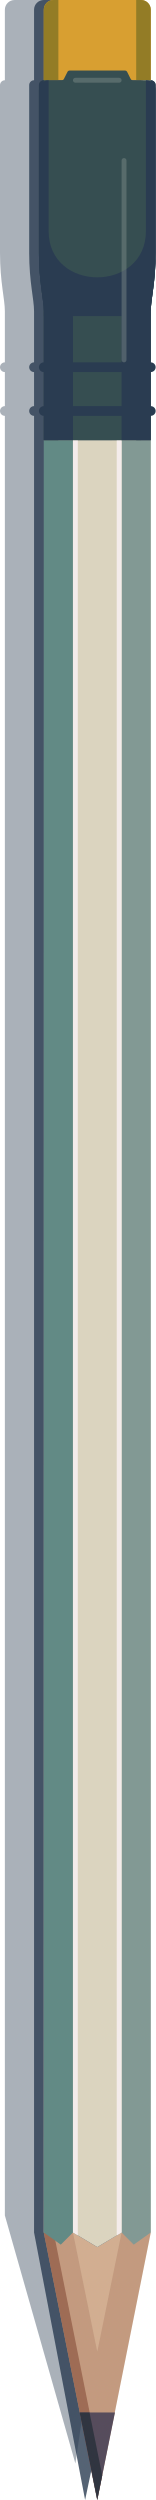
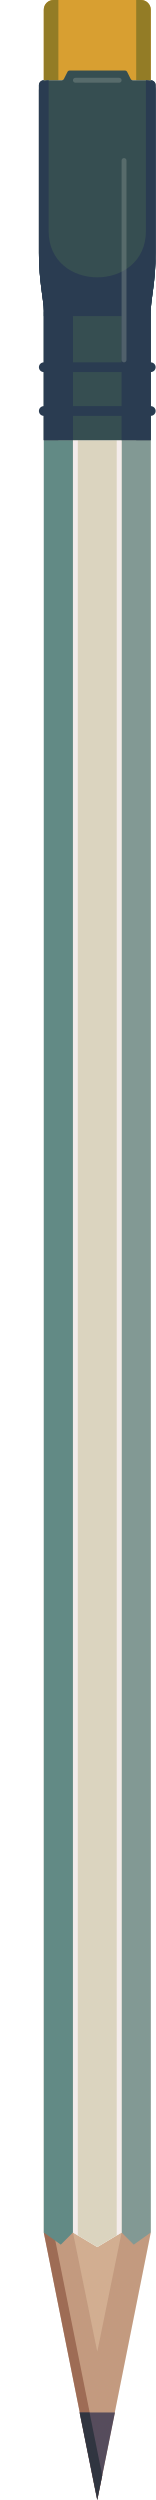
<svg xmlns="http://www.w3.org/2000/svg" width="64" height="1028" viewBox="0 0 64 1028" fill="none">
  <path d="M56 128H24V181H56V128Z" fill="#364E51" />
-   <path opacity="0.4" d="M46 128C46 123 48 116 48 104V37V35C48 33.9 47.1 33 46 33V4C46 1.79 44.21 0 42 0H6C3.79 0 2 1.79 2 4V33C0.9 33 0 33.9 0 35V104C0 116 2 123 2 128V149C0.9 149 0 149.9 0 151C0 152.1 0.9 153 2 153V167C0.9 167 0 167.9 0 169C0 170.1 0.9 171 2 171V911L31 1013L46 911V171C47.1 171 48 170.1 48 169C48 167.9 47.1 167 46 167V153C47.1 153 48 152.1 48 151C48 149.9 47.1 149 46 149V128Z" fill="#2A3C51" />
-   <path opacity="0.8" d="M58 128C58 123 60 116 60 104V35C60 33.9 59.1 33 58 33V4C58 1.79 56.21 0 54 0H18C15.79 0 14 1.79 14 4V33C12.9 33 12 33.9 12 35V104C12 116 14 123 14 128V130V149C12.9 149 12 149.9 12 151C12 152.1 12.9 153 14 153V167C12.9 167 12 167.9 12 169C12 170.1 12.9 171 14 171V918L35 1028L58 918V171C59.1 171 60 170.1 60 169C60 167.9 59.1 167 58 167V153C59.1 153 60 152.1 60 151C60 149.9 59.1 149 58 149V130V128Z" fill="#2A3C51" />
+   <g style="mix-blend-mode:soft-light" opacity="0.2">
+     <path d="M46 138C46 133 48 126 48 114V47V45C48 43.9 47.1 43 46 43V14C46 11.79 44.21 10 42 10H6C3.79 10 2 11.79 2 14V43C0.9 43 0 43.9 0 45V114C0 126 2 133 2 138V159C0.9 159 0 159.9 0 161C0 162.1 0.9 163 2 163V177C0.9 177 0 177.9 0 179C0 180.1 0.9 181 2 181V921L31 1023L46 921V181C47.1 181 48 180.1 48 179C48 177.9 47.1 177 46 177V163C47.1 163 48 162.1 48 161C48 159.9 47.1 159 46 159V138Z" fill="#2A3C51" />
+   </g>
+   <g style="mix-blend-mode:soft-light" opacity="0.4">
+     <path d="M58 128C58 123 60 116 60 104V35C60 33.9 59.1 33 58 33V4C58 1.79 56.21 0 54 0H18C15.79 0 14 1.79 14 4V33C12.9 33 12 33.9 12 35V104C12 116 14 123 14 128V130V149C12.9 149 12 149.9 12 151C12 152.1 12.9 153 14 153V167C12.9 167 12 167.9 12 169C12 170.1 12.9 171 14 171V918L35 1028L58 918V171C59.1 171 60 170.1 60 169C60 167.9 59.1 167 58 167V153C59.1 153 60 152.1 60 151C60 149.9 59.1 149 58 149V130V128Z" fill="#2A3C51" />
+   </g>
  <path d="M18 918H30L40 924L50 918H62L40 1028L18 918Z" fill="#D2AE91" />
  <path opacity="0.6" d="M22.08 918H18L40 1028L42.04 1017.89L22.08 918Z" fill="#854C39" />
  <path opacity="0.2" d="M62 918H50L40 967L30 918H18L40 1028L62 918Z" fill="#854C39" />
  <path d="M47.27 992L39.99 1028L32.73 992H47.27Z" fill="#564C5C" />
  <path opacity="0.8" d="M36.81 992H32.73L40 1027.98L42.04 1017.88L36.81 992Z" fill="#272F39" />
  <path d="M32.64 992L39.9 1028L39.91 1027.98L32.65 992H32.64Z" fill="#564C5C" />
  <path opacity="0.1" d="M39.91 1027.98V1028L41.95 1017.89V1017.87L39.91 1027.98Z" fill="#272F39" />
  <path d="M62 181H18.09L18 918H30L40 924L50 918H61.91L62 181Z" fill="#DBD4BF" />
  <path d="M62 918V181H50V918L55 923L62 918Z" fill="#829994" />
  <path d="M30 181H18V918L25 923L30 918V181Z" fill="#628A85" />
  <path d="M30 918V181H32V919.2L30 918Z" fill="#F4ECEB" />
  <path d="M48 919.2V181H50V918L48 919.2Z" fill="#F4ECEB" />
  <path d="M18 4V33H62V4C62 1.79 60.21 0 58 0H22C19.79 0 18 1.79 18 4Z" fill="#D89F31" />
  <path d="M58 0H56V33H62V4C62 1.79 60.21 0 58 0Z" fill="#937C26" />
  <path d="M24 128H18V181H24V128Z" fill="#2A3C51" />
  <path d="M62 128H56V181H62V128Z" fill="#2A3C51" />
  <path d="M24 0H22C19.79 0 18 1.79 18 4V33H24V0Z" fill="#937C26" />
  <path d="M62 128H18V130H62V128Z" fill="#2A3C51" />
  <path d="M64 104V35C64 33.9 63.1 33 62 33H54.62C54.24 33 53.89 32.79 53.73 32.45L52.28 29.56C52.11 29.22 51.76 29.01 51.39 29.01H28.63C28.25 29.01 27.9 29.22 27.74 29.56L26.29 32.45C26.12 32.79 25.77 33 25.4 33H18C16.9 33 16 33.9 16 35V104C16 116 18 123 18 128V181H62V128C62 123 64 116 64 104Z" fill="#364E51" />
  <path d="M18 128C18 123 16 116 16 104V35C16 33.9 16.9 33 18 33V128Z" fill="#2A3C51" />
  <path d="M62 128C62 123 64 116 64 104V35C64 33.9 63.1 33 62 33V128Z" fill="#2A3C51" />
  <path d="M16 104C16 116 18 123 18 128H62C62 123 64 116 64 104C64 130.67 16 130.67 16 104Z" fill="#2A3C51" />
  <path d="M50 181H62V171C63.1 171 64 170.1 64 169C64 167.9 63.1 167 62 167V153C63.1 153 64 152.1 64 151C64 149.9 63.1 149 62 149V130V128C62 123 64 116 64 104V37C64 34.79 62.21 33 60 33V95C60 120.39 20 120.39 20 95V33C17.79 33 16 34.79 16 37V104C16 116 18 123 18 128V130V149C16.9 149 16 149.9 16 151C16 152.1 16.9 153 18 153V167C16.9 167 16 167.9 16 169C16 170.1 16.9 171 18 171V181H30V171H50V181ZM30 130H50V149H30V130ZM30 167V153H50V167H30Z" fill="#2A3C51" />
  <path opacity="0.4" d="M50 148V66C50 65.45 50.45 65 51 65C51.55 65 52 65.45 52 66V148C52 148.55 51.55 149 51 149C50.45 149 50 148.55 50 148Z" fill="#8A9792" />
  <path opacity="0.4" d="M49 34H31C30.45 34 30 33.55 30 33C30 32.45 30.45 32 31 32H49C49.55 32 50 32.45 50 33C50 33.55 49.55 34 49 34Z" fill="#8A9792" />
</svg>
